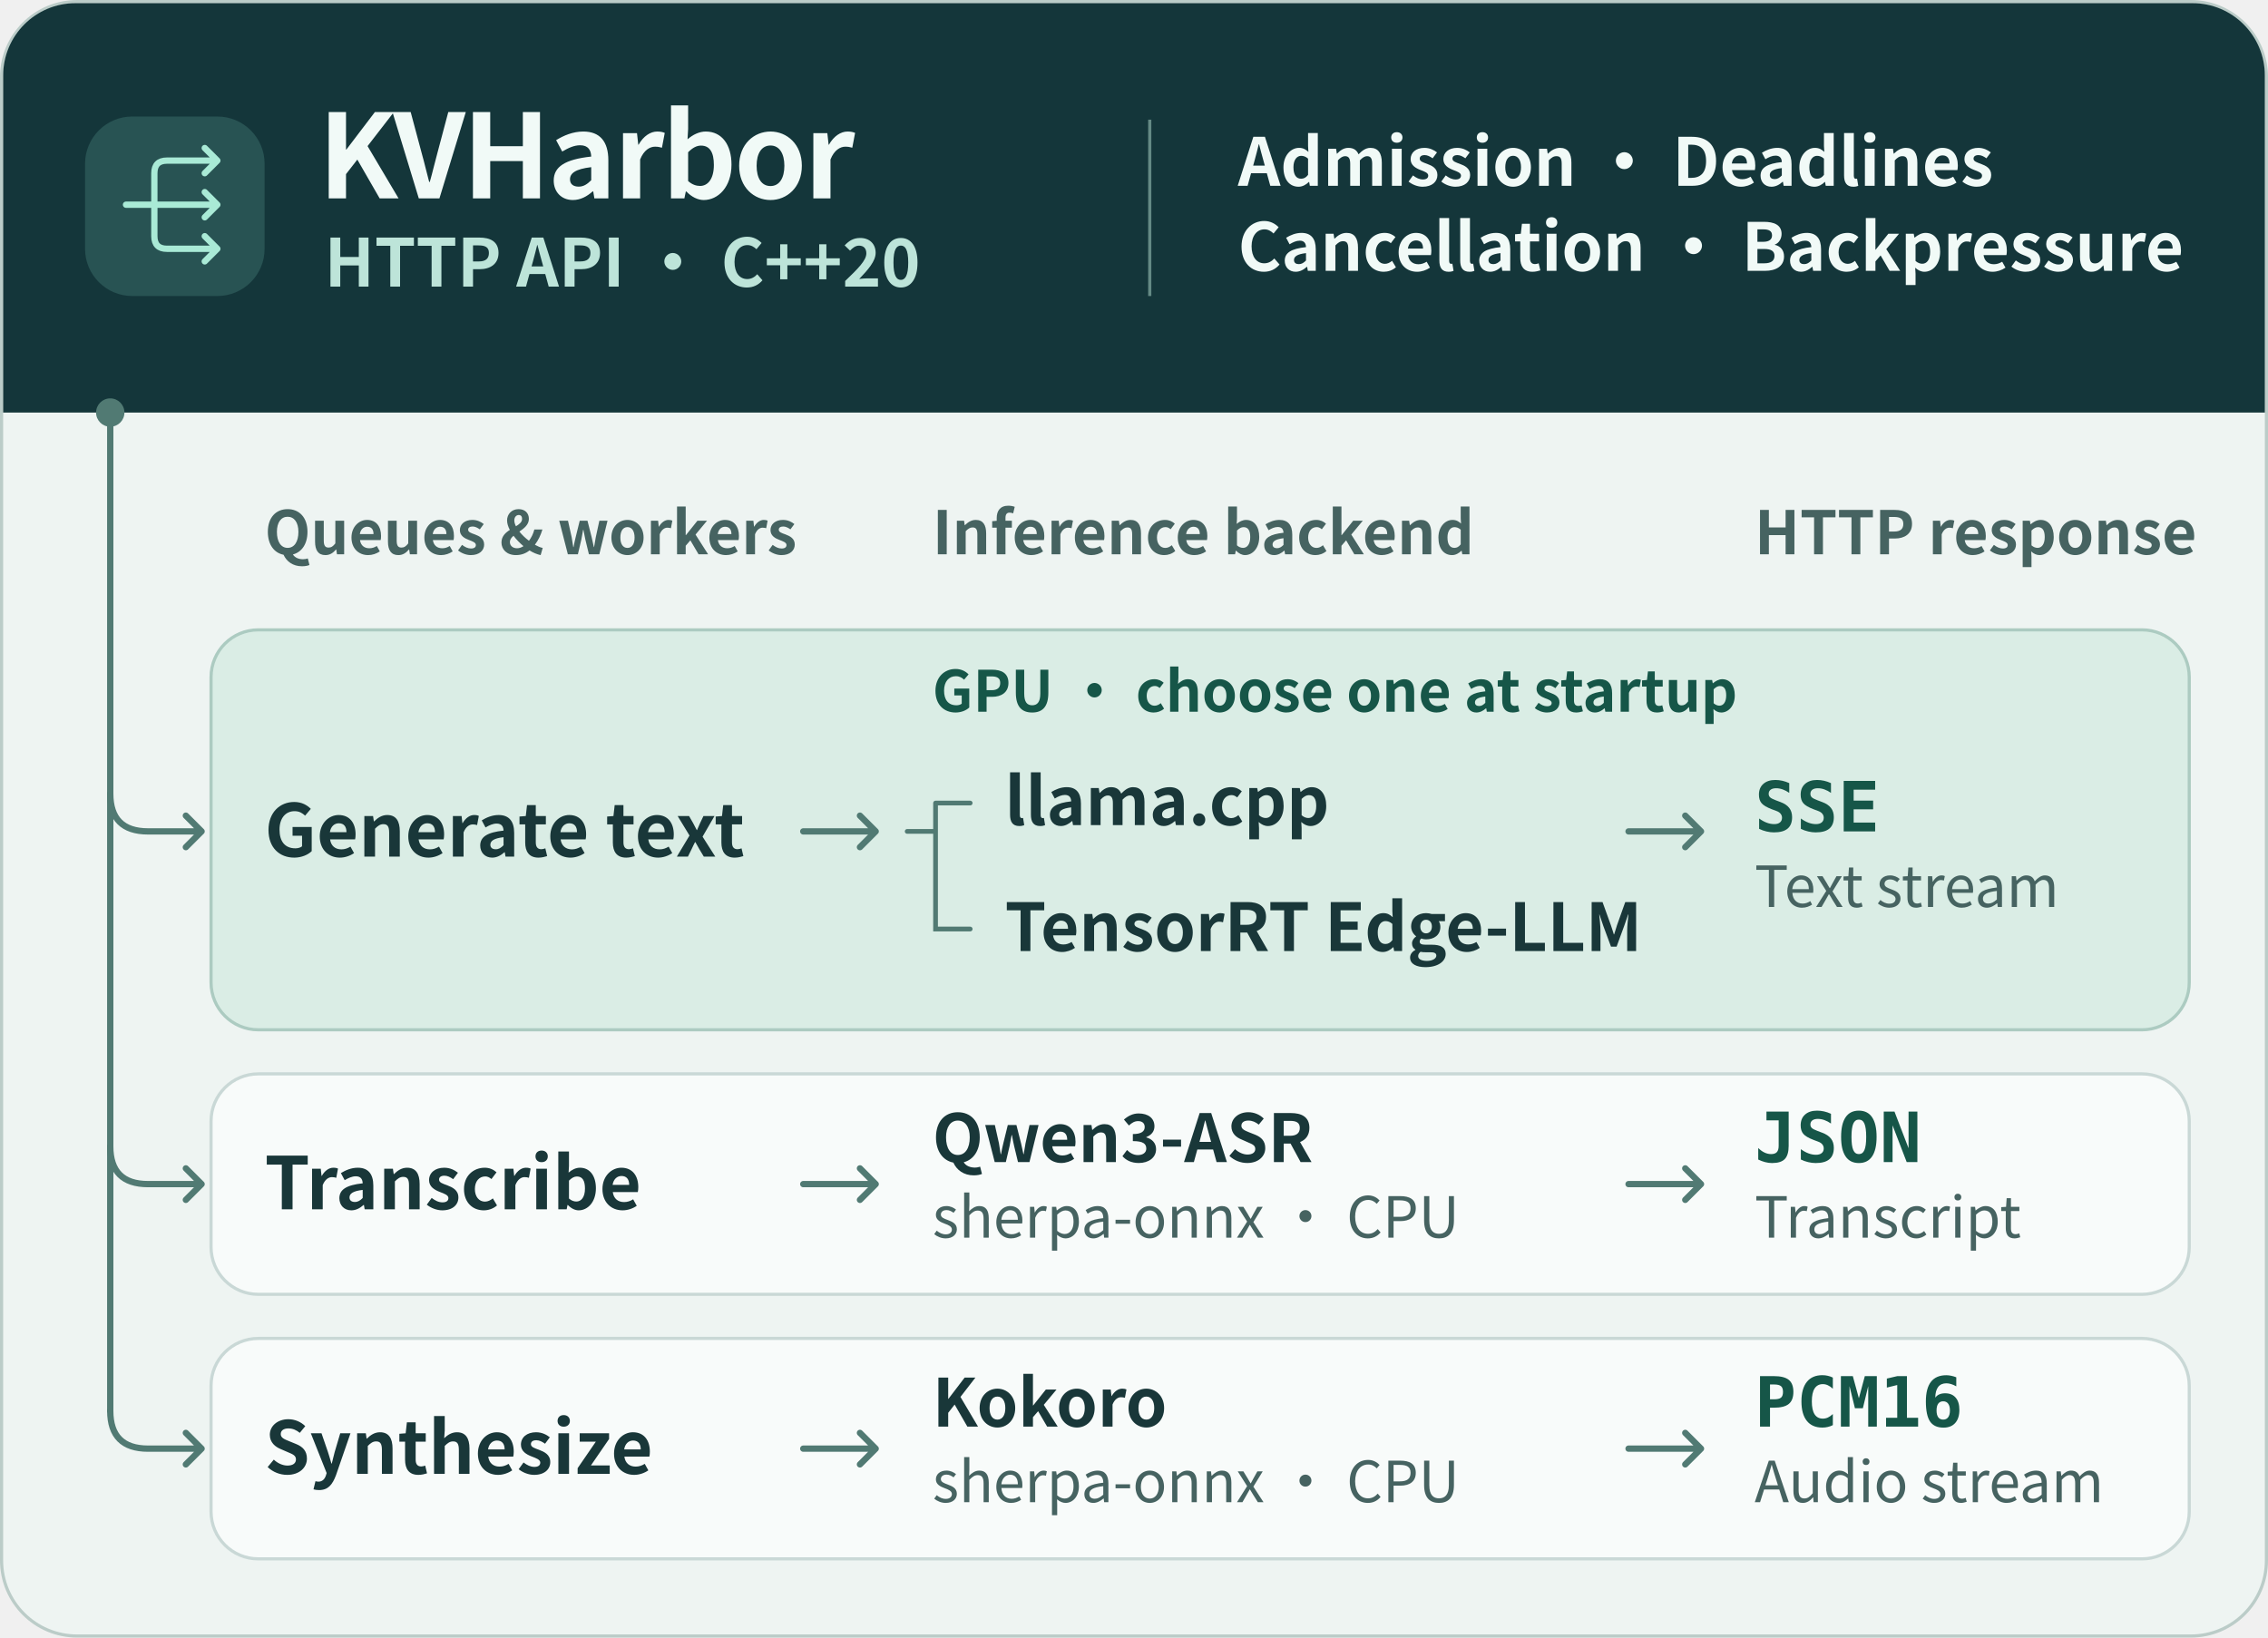
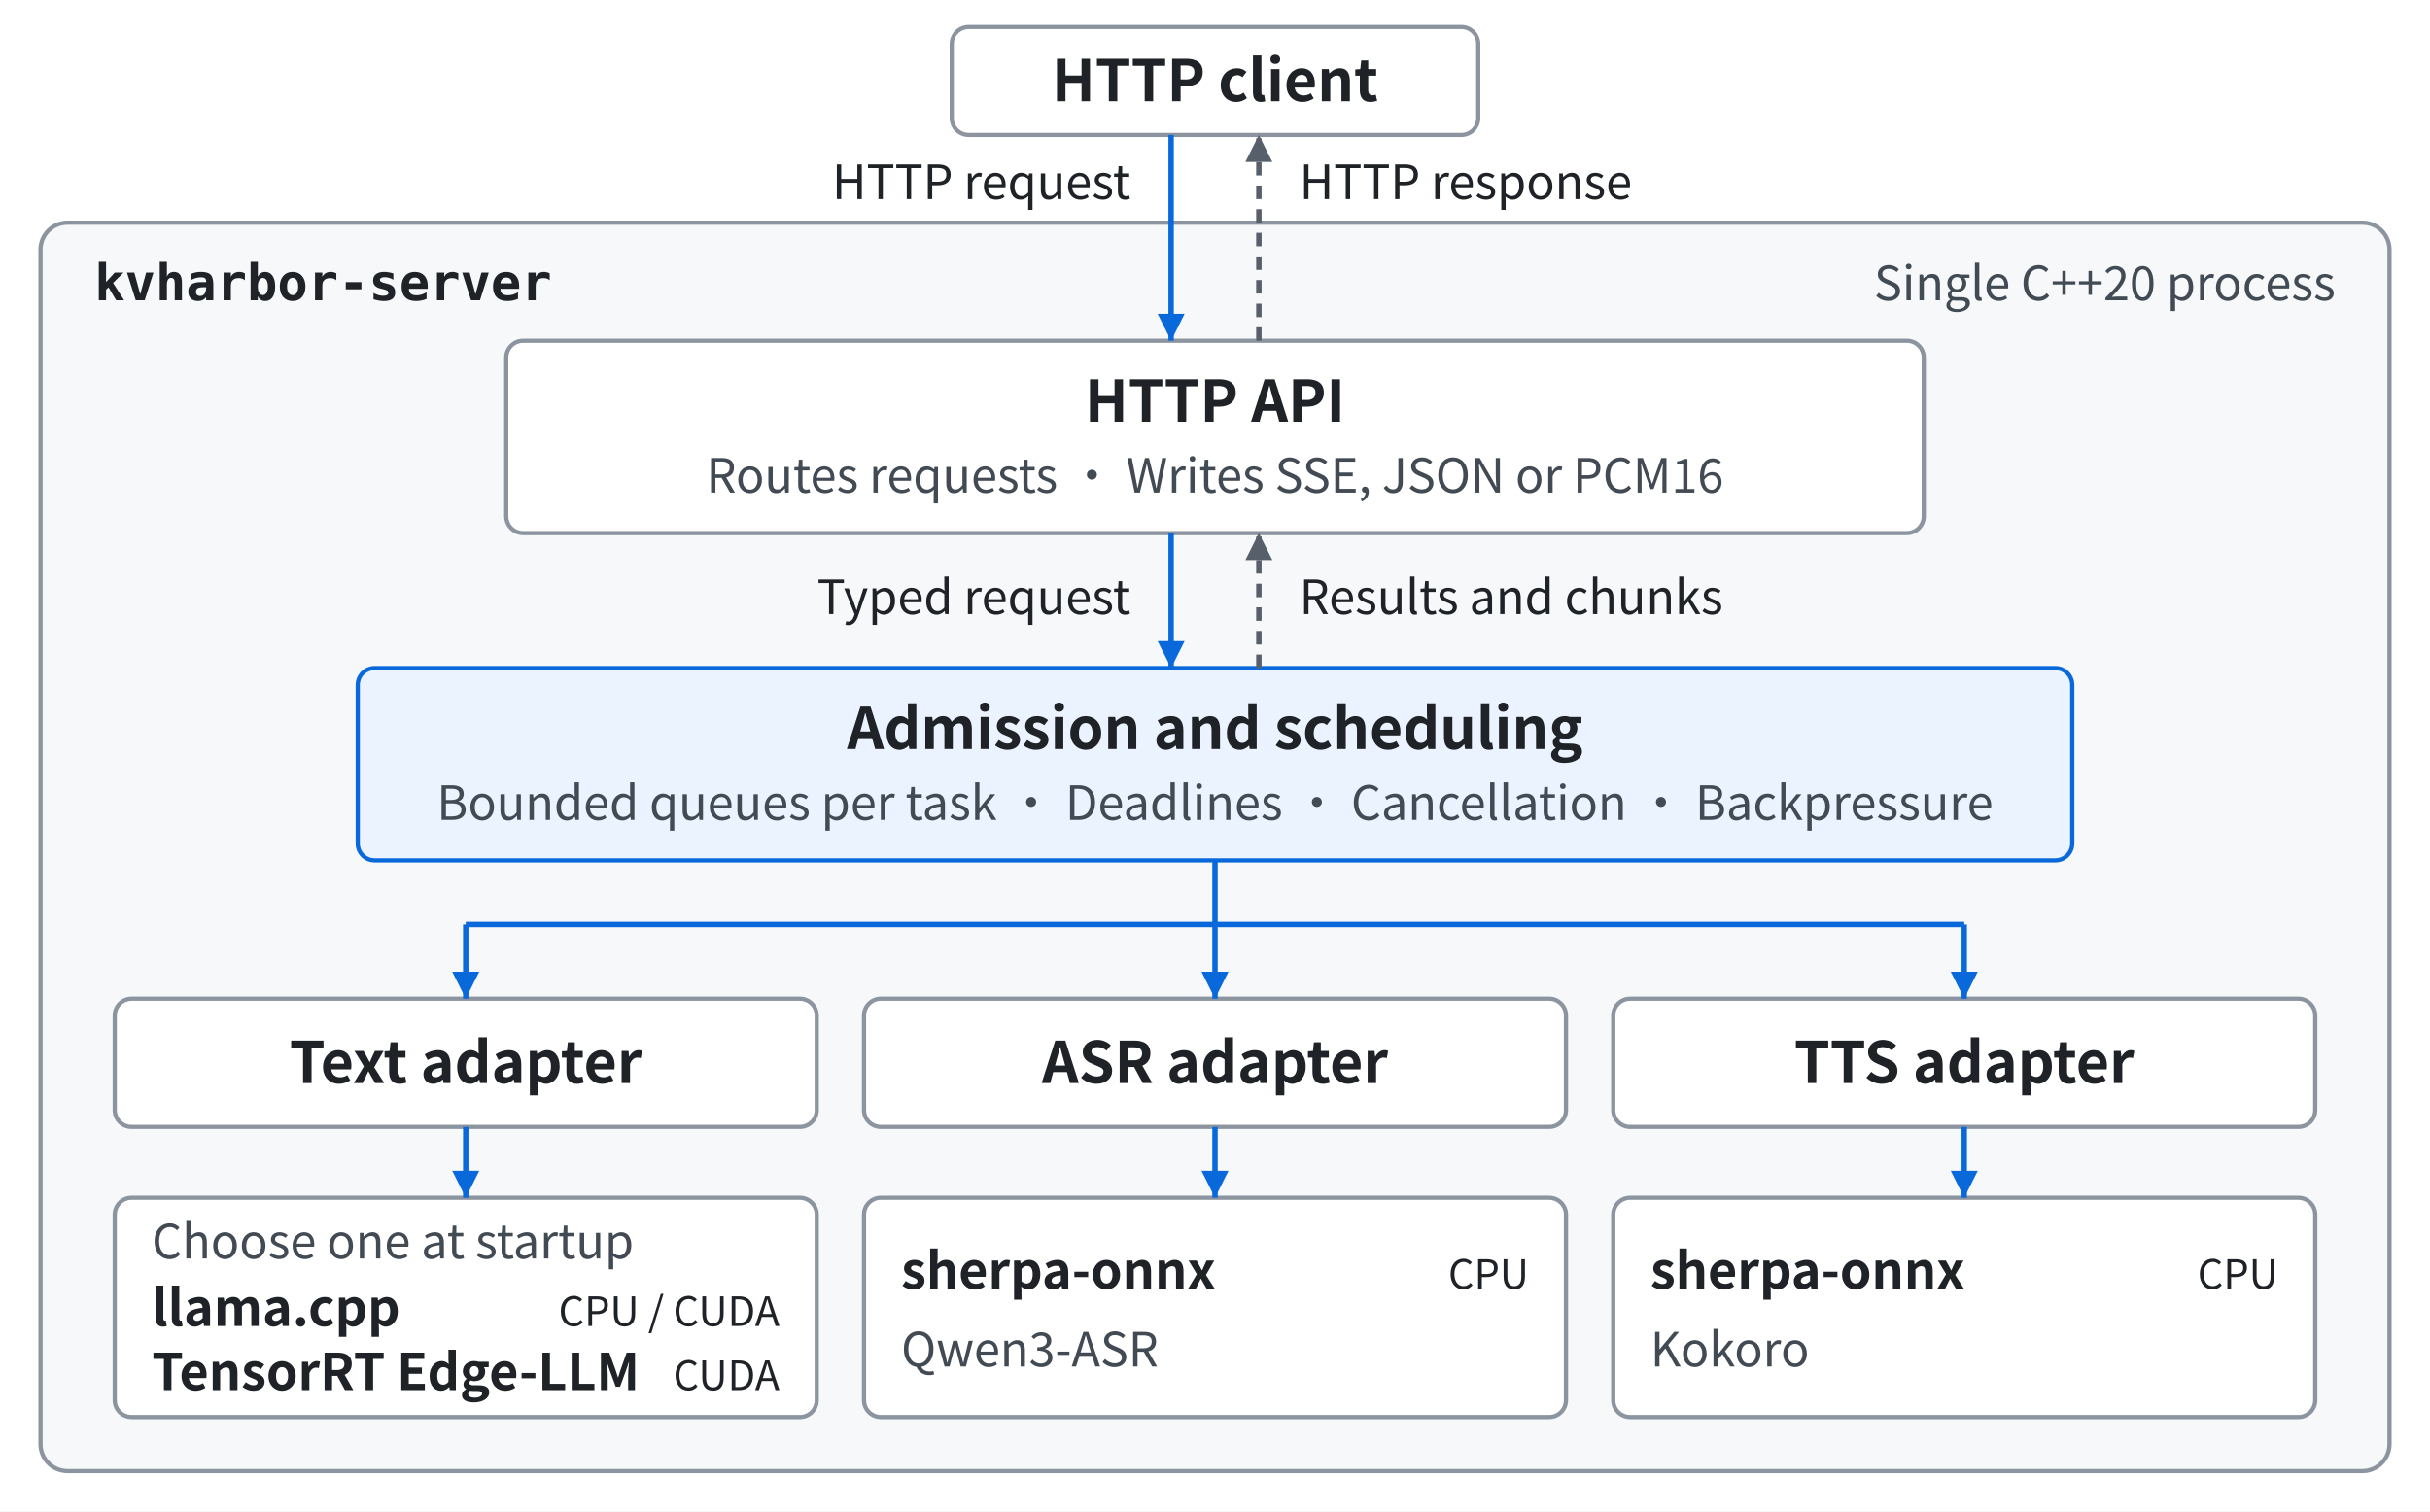
- <svg xmlns="http://www.w3.org/2000/svg" viewBox="0 0 720 520" width="720" height="520" xml:lang="en" role="img" aria-labelledby="diagram-title diagram-description" font-family="system-ui, -apple-system, Segoe UI, PingFang SC, Microsoft YaHei, Noto Sans CJK SC, sans-serif">
-   <rect x=".5" y=".5" width="719" height="519" rx="24" fill="#eef4f2" stroke="#bbccc8" />
-   <path d="M24 1H696a23 23 0 0 1 23 23v107H1V24A23 23 0 0 1 24 1Z" fill="#14363a" />
-   <rect x="27" y="37" width="57" height="57" rx="15" fill="#285353" />
-   <path d="M40 65h9m0 0v-10q0-4 4-4h16M49 65h20M49 65v10q0 4 4 4h16            M65 47l4 4-4 4m0 6 4 4-4 4m0 6 4 4-4 4" fill="none" stroke="#a9ead6" stroke-width="2" stroke-linecap="round" stroke-linejoin="round" />
-   <text x="101" y="63" fill="#f1faf7" font-size="37" font-weight="750" letter-spacing="-.9">KVHarbor</text>
-   <text x="103" y="91" fill="#bde4d9" font-size="21" font-weight="550">HTTP API · C++20</text>
-   <path d="M365 38v56" fill="none" stroke="#658a85" />
-   <g fill="#f1faf7" font-size="21" font-weight="550">
-     <text x="393" y="59">Admission · Deadlines</text>
-     <text x="393" y="86">Cancellation · Backpressure</text>
+ <svg xmlns="http://www.w3.org/2000/svg" viewBox="0 0 720 448" width="720" height="448" xml:lang="en" role="img" aria-labelledby="diagram-title diagram-description">
+   <style>
+     text {
+       font-family: system-ui, -apple-system, "Segoe UI", "PingFang SC", "Microsoft YaHei", "Noto Sans CJK SC", sans-serif;
+       fill: #1f2328;
+     }
+     .panel { fill: #ffffff; stroke: #8c959f; stroke-width: 1.25; }
+     .node { font-size: 17px; font-weight: 650; }
+     .detail { font-size: 14px; fill: #424a53; }
+     .mono { font-family: ui-monospace, "SFMono-Regular", Consolas, monospace; }
+     .engine { font-size: 15px; font-weight: 650; }
+     .device { font-size: 12px; fill: #424a53; text-anchor: end; }
+   </style>
+   <defs>
+     <marker id="request-head" viewBox="0 0 8 8" refX="8" refY="4" markerWidth="8" markerHeight="8" markerUnits="userSpaceOnUse" orient="auto">
+       <path d="M0 0L8 4 0 8Z" fill="#0969da" />
+     </marker>
+     <marker id="response-head" viewBox="0 0 8 8" refX="8" refY="4" markerWidth="8" markerHeight="8" markerUnits="userSpaceOnUse" orient="auto">
+       <path d="M0 0L8 4 0 8Z" fill="#57606a" />
+     </marker>
+   </defs>
+   <rect width="720" height="448" fill="#ffffff" />
+   <rect x="12" y="66" width="696" height="370" rx="8" fill="#f6f8fa" stroke="#8c959f" stroke-width="1.25" />
+   <text class="mono" x="28" y="89" font-size="15" font-weight="700">kvharbor-server</text>
+   <text class="detail" x="692" y="89" text-anchor="end">Single C++20 process</text>
+   <rect class="panel" x="282" y="8" width="156" height="32" rx="5" />
+   <rect class="panel" x="150" y="101" width="420" height="57" rx="5" />
+   <rect x="106" y="198" width="508" height="57" rx="5" fill="#eaf3ff" stroke="#0969da" stroke-width="1.25" />
+   <g text-anchor="middle">
+     <text class="node" x="360" y="30">HTTP client</text>
+     <text class="node" x="360" y="125">HTTP API</text>
+     <text class="detail" x="360" y="146">Routes requests · Writes SSE, JSON or PCM16</text>
+     <text class="node" x="360" y="222">Admission and scheduling</text>
+     <text class="detail" x="360" y="243">Bounded queues per task · Deadlines · Cancellation · Backpressure</text>
  </g>
-   <g fill="#466361" font-size="19" font-weight="650">
-     <text x="84" y="176">Queues &amp; workers</text>
-     <text x="296" y="176">Inference backend</text>
-     <text x="557" y="176">HTTP response</text>
+   <rect class="panel" x="34" y="296" width="208" height="38" rx="5" />
+   <text class="node" x="138" y="321" text-anchor="middle">Text adapter</text>
+   <rect class="panel" x="256" y="296" width="208" height="38" rx="5" />
+   <text class="node" x="360" y="321" text-anchor="middle">ASR adapter</text>
+   <rect class="panel" x="478" y="296" width="208" height="38" rx="5" />
+   <text class="node" x="582" y="321" text-anchor="middle">TTS adapter</text>
+   <rect class="panel" x="34" y="355" width="208" height="65" rx="5" />
+   <rect class="panel" x="256" y="355" width="208" height="65" rx="5" />
+   <rect class="panel" x="478" y="355" width="208" height="65" rx="5" />
+   <text class="detail" x="45" y="373">Choose one at startup</text>
+   <text class="engine" x="45" y="393">llama.cpp</text>
+   <text class="engine" x="45" y="412">TensorRT Edge-LLM</text>
+   <text class="engine" x="267" y="382">sherpa-onnx</text>
+   <text class="detail" x="267" y="405">Qwen3-ASR</text>
+   <text class="engine" x="489" y="382">sherpa-onnx</text>
+   <text class="detail" x="489" y="405">Kokoro</text>
+   <g class="mono device">
+     <text x="231" y="393">CPU / CUDA</text>
+     <text x="231" y="412">CUDA</text>
+     <text x="453" y="382">CPU</text>
+     <text x="675" y="382">CPU</text>
  </g>
-   <rect x="67" y="200" width="628" height="127" rx="15" fill="#daede5" stroke="#accbc1" />
-   <rect x="67" y="341" width="628" height="70" rx="15" fill="#f8fbfa" stroke="#c9d8d6" />
-   <rect x="67" y="425" width="628" height="70" rx="15" fill="#f8fbfa" stroke="#c9d8d6" />
-   <g fill="none" stroke="#517a73" stroke-width="2" stroke-linecap="round" stroke-linejoin="round">
-     <path d="M35 133v315" />
-     <path d="M35 252q0 12 12 12h17m-5-5 5 5-5 5 M255 264h23m-5-5 5 5-5 5 M517 264h23m-5-5 5 5-5 5" />
-     <path d="M35 364q0 12 12 12h17m-5-5 5 5-5 5 M255 376h23m-5-5 5 5-5 5 M517 376h23m-5-5 5 5-5 5" />
-     <path d="M35 448q0 12 12 12h17m-5-5 5 5-5 5 M255 460h23m-5-5 5 5-5 5 M517 460h23m-5-5 5 5-5 5" />
+   <g fill="none" stroke="#0969da" stroke-width="1.6" stroke-linejoin="round">
+     <path d="M360 255V274M138 274H582" />
+     <g marker-end="url(#request-head)">
+       <path d="M347 40V101" />
+       <path d="M347 158V198" />
+       <path d="M138 274V296" />
+       <path d="M360 274V296" />
+       <path d="M582 274V296" />
+       <path d="M138 334V355" />
+       <path d="M360 334V355" />
+       <path d="M582 334V355" />
+     </g>
  </g>
-   <circle cx="35" cy="131" r="4.5" fill="#517a73" />
-   <g fill="#193739" font-size="23" font-weight="680">
-     <text x="84" y="272">Generate text</text>
-     <text x="84" y="384">Transcribe</text>
-     <text x="84" y="468">Synthesize</text>
+   <g fill="none" stroke="#57606a" stroke-width="1.6" stroke-dasharray="4 3" marker-end="url(#response-head)">
+     <path d="M373 101V40" />
+     <path d="M373 198V158" />
  </g>
-   <text x="296" y="226" fill="#165648" font-size="18" font-weight="650">GPU · choose one at startup</text>
-   <path d="M288 264h9m0-9h11m-11 0v40h11" fill="none" stroke="#517a73" stroke-width="1.5" stroke-linecap="round" />
-   <g fill="#193739" font-size="21" font-weight="680">
-     <text x="319" y="262">llama.cpp</text>
-     <text x="319" y="302">TensorRT Edge-LLM</text>
-     <text x="296" y="369">Qwen3-ASR</text>
-     <text x="296" y="453">Kokoro</text>
-   </g>
-   <g fill="#466361" font-size="18">
-     <text x="296" y="393">sherpa-onnx · CPU</text>
-     <text x="296" y="477">sherpa-onnx · CPU</text>
-     <text x="557" y="288">Text stream</text>
-     <text x="557" y="393">Transcript</text>
-     <text x="557" y="477">Audio stream</text>
-   </g>
-   <g fill="#165648" font-family="ui-monospace, SFMono-Regular, Consolas, monospace" font-size="22" font-weight="700">
-     <text x="557" y="264">SSE</text>
-     <text x="557" y="369">JSON</text>
-     <text x="557" y="453">PCM16</text>
+   <g class="detail">
+     <text x="335" y="59" text-anchor="end">HTTP request</text>
+     <text x="385" y="59">HTTP response</text>
+     <text x="335" y="182" text-anchor="end">Typed request</text>
+     <text x="385" y="182">Results and chunks</text>
  </g>
</svg>
